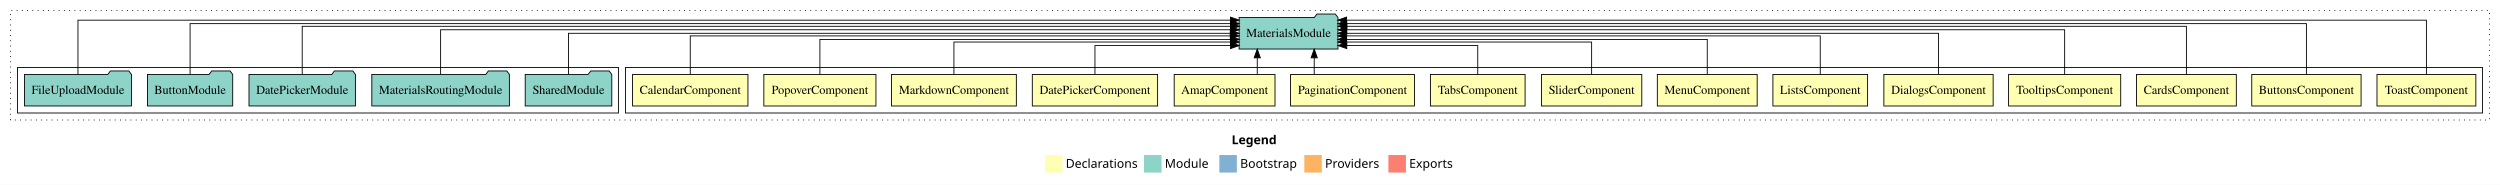
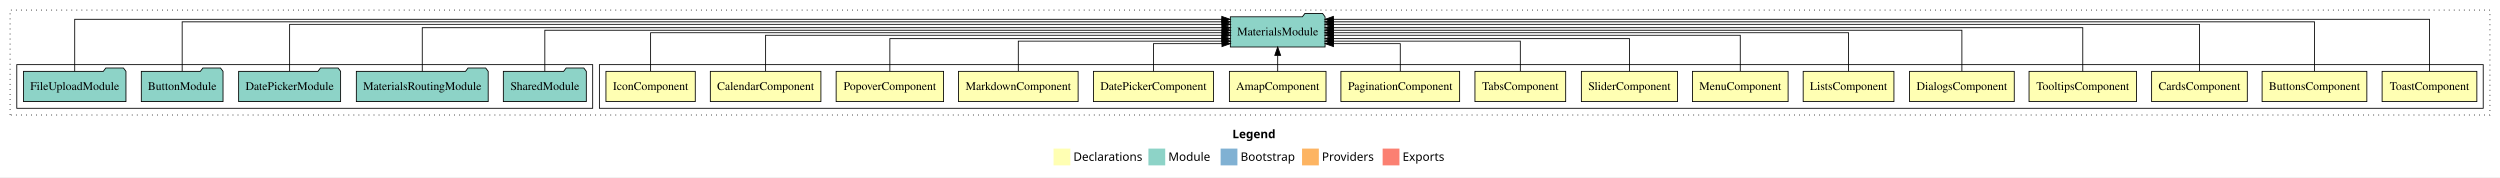
- <svg xmlns="http://www.w3.org/2000/svg" width="2854pt" height="211pt" viewBox="0.00 0.00 2854.00 211.00">
+ <svg xmlns="http://www.w3.org/2000/svg" width="2978pt" height="211pt" viewBox="0.00 0.00 2978.00 211.00">
  <g id="graph0" class="graph" transform="scale(1 1) rotate(0) translate(4 207)">
-     <polygon fill="#ffffff" stroke="transparent" points="-4,4 -4,-207 2850,-207 2850,4 -4,4" />
-     <text text-anchor="start" x="1402.009" y="-42.4" font-family="sans-serif" font-weight="bold" font-size="14.00" fill="#000000">Legend</text>
-     <polygon fill="#ffffb3" stroke="transparent" points="1189,-10 1189,-30 1209,-30 1209,-10 1189,-10" />
-     <text text-anchor="start" x="1212.629" y="-15.4" font-family="sans-serif" font-size="14.00" fill="#000000">  Declarations</text>
-     <polygon fill="#8dd3c7" stroke="transparent" points="1302,-10 1302,-30 1322,-30 1322,-10 1302,-10" />
-     <text text-anchor="start" x="1325.725" y="-15.4" font-family="sans-serif" font-size="14.00" fill="#000000">  Module</text>
-     <polygon fill="#80b1d3" stroke="transparent" points="1388,-10 1388,-30 1408,-30 1408,-10 1388,-10" />
-     <text text-anchor="start" x="1411.781" y="-15.4" font-family="sans-serif" font-size="14.00" fill="#000000">  Bootstrap</text>
-     <polygon fill="#fdb462" stroke="transparent" points="1485,-10 1485,-30 1505,-30 1505,-10 1485,-10" />
-     <text text-anchor="start" x="1508.673" y="-15.4" font-family="sans-serif" font-size="14.00" fill="#000000">  Providers</text>
-     <polygon fill="#fb8072" stroke="transparent" points="1581,-10 1581,-30 1601,-30 1601,-10 1581,-10" />
-     <text text-anchor="start" x="1604.726" y="-15.4" font-family="sans-serif" font-size="14.00" fill="#000000">  Exports</text>
+     <polygon fill="#ffffff" stroke="transparent" points="-4,4 -4,-207 2974,-207 2974,4 -4,4" />
+     <text text-anchor="start" x="1464.009" y="-42.4" font-family="sans-serif" font-weight="bold" font-size="14.00" fill="#000000">Legend</text>
+     <polygon fill="#ffffb3" stroke="transparent" points="1251,-10 1251,-30 1271,-30 1271,-10 1251,-10" />
+     <text text-anchor="start" x="1274.629" y="-15.4" font-family="sans-serif" font-size="14.00" fill="#000000">  Declarations</text>
+     <polygon fill="#8dd3c7" stroke="transparent" points="1364,-10 1364,-30 1384,-30 1384,-10 1364,-10" />
+     <text text-anchor="start" x="1387.725" y="-15.4" font-family="sans-serif" font-size="14.00" fill="#000000">  Module</text>
+     <polygon fill="#80b1d3" stroke="transparent" points="1450,-10 1450,-30 1470,-30 1470,-10 1450,-10" />
+     <text text-anchor="start" x="1473.781" y="-15.4" font-family="sans-serif" font-size="14.00" fill="#000000">  Bootstrap</text>
+     <polygon fill="#fdb462" stroke="transparent" points="1547,-10 1547,-30 1567,-30 1567,-10 1547,-10" />
+     <text text-anchor="start" x="1570.673" y="-15.4" font-family="sans-serif" font-size="14.00" fill="#000000">  Providers</text>
+     <polygon fill="#fb8072" stroke="transparent" points="1643,-10 1643,-30 1663,-30 1663,-10 1643,-10" />
+     <text text-anchor="start" x="1666.726" y="-15.4" font-family="sans-serif" font-size="14.00" fill="#000000">  Exports</text>
    <g id="clust1" class="cluster">
-       <polygon fill="none" stroke="#000000" stroke-dasharray="1,5" points="8,-70 8,-195 2838,-195 2838,-70 8,-70" />
+       <polygon fill="none" stroke="#000000" stroke-dasharray="1,5" points="8,-70 8,-195 2962,-195 2962,-70 8,-70" />
    </g>
    <g id="clust2" class="cluster">
-       <polygon fill="none" stroke="#000000" points="710,-78 710,-130 2830,-130 2830,-78 710,-78" />
+       <polygon fill="none" stroke="#000000" points="710,-78 710,-130 2954,-130 2954,-78 710,-78" />
    </g>
-     <g id="clust18" class="cluster">
+     <g id="clust19" class="cluster">
      <polygon fill="none" stroke="#000000" points="16,-78 16,-130 702,-130 702,-78 16,-78" />
    </g>
    <g id="node1" class="node">
-       <polygon fill="#ffffb3" stroke="#000000" points="2822.436,-122 2709.564,-122 2709.564,-86 2822.436,-86 2822.436,-122" />
-       <text text-anchor="middle" x="2766" y="-99.8" font-family="Times,serif" font-size="14.00" fill="#000000">ToastComponent</text>
+       <polygon fill="#ffffb3" stroke="#000000" points="2946.436,-122 2833.564,-122 2833.564,-86 2946.436,-86 2946.436,-122" />
+       <text text-anchor="middle" x="2890" y="-99.8" font-family="Times,serif" font-size="14.00" fill="#000000">ToastComponent</text>
+     </g>
+     <g id="node17" class="node">
+       <polygon fill="#8dd3c7" stroke="#000000" points="1574.416,-187 1571.416,-191 1550.416,-191 1547.416,-187 1461.584,-187 1461.584,-151 1574.416,-151 1574.416,-187" />
+       <text text-anchor="middle" x="1518" y="-164.8" font-family="Times,serif" font-size="14.00" fill="#000000">MaterialsModule</text>
+     </g>
+     <g id="edge1" class="edge">
+       <path fill="none" stroke="#000000" d="M2890,-122.153C2890,-145.757 2890,-184 2890,-184 2890,-184 1584.342,-184 1584.342,-184" />
+       <polygon fill="#000000" stroke="#000000" points="1584.342,-180.5 1574.342,-184 1584.342,-187.5 1584.342,-180.5" />
+     </g>
+     <g id="node2" class="node">
+       <polygon fill="#ffffb3" stroke="#000000" points="2815.395,-122 2690.605,-122 2690.605,-86 2815.395,-86 2815.395,-122" />
+       <text text-anchor="middle" x="2753" y="-99.8" font-family="Times,serif" font-size="14.00" fill="#000000">ButtonsComponent</text>
+     </g>
+     <g id="edge2" class="edge">
+       <path fill="none" stroke="#000000" d="M2753,-122.248C2753,-145.018 2753,-181 2753,-181 2753,-181 1584.275,-181 1584.275,-181" />
+       <polygon fill="#000000" stroke="#000000" points="1584.275,-177.5 1574.275,-181 1584.274,-184.5 1584.275,-177.5" />
+     </g>
+     <g id="node3" class="node">
+       <polygon fill="#ffffb3" stroke="#000000" points="2672.989,-122 2559.011,-122 2559.011,-86 2672.989,-86 2672.989,-122" />
+       <text text-anchor="middle" x="2616" y="-99.8" font-family="Times,serif" font-size="14.00" fill="#000000">CardsComponent</text>
+     </g>
+     <g id="edge3" class="edge">
+       <path fill="none" stroke="#000000" d="M2616,-122.292C2616,-144.206 2616,-178 2616,-178 2616,-178 1584.34,-178 1584.34,-178" />
+       <polygon fill="#000000" stroke="#000000" points="1584.34,-174.5 1574.34,-178 1584.34,-181.5 1584.34,-174.5" />
+     </g>
+     <g id="node4" class="node">
+       <polygon fill="#ffffb3" stroke="#000000" points="2541.001,-122 2412.999,-122 2412.999,-86 2541.001,-86 2541.001,-122" />
+       <text text-anchor="middle" x="2477" y="-99.8" font-family="Times,serif" font-size="14.00" fill="#000000">TooltipsComponent</text>
+     </g>
+     <g id="edge4" class="edge">
+       <path fill="none" stroke="#000000" d="M2477,-122.027C2477,-142.767 2477,-174 2477,-174 2477,-174 1584.409,-174 1584.409,-174" />
+       <polygon fill="#000000" stroke="#000000" points="1584.41,-170.5 1574.409,-174 1584.409,-177.5 1584.41,-170.5" />
+     </g>
+     <g id="node5" class="node">
+       <polygon fill="#ffffb3" stroke="#000000" points="2395.38,-122 2270.62,-122 2270.62,-86 2395.38,-86 2395.38,-122" />
+       <text text-anchor="middle" x="2333" y="-99.8" font-family="Times,serif" font-size="14.00" fill="#000000">DialogsComponent</text>
+     </g>
+     <g id="edge5" class="edge">
+       <path fill="none" stroke="#000000" d="M2333,-122.308C2333,-142.145 2333,-171 2333,-171 2333,-171 1584.34,-171 1584.34,-171" />
+       <polygon fill="#000000" stroke="#000000" points="1584.34,-167.5 1574.34,-171 1584.34,-174.5 1584.34,-167.5" />
+     </g>
+     <g id="node6" class="node">
+       <polygon fill="#ffffb3" stroke="#000000" points="2252.056,-122 2143.944,-122 2143.944,-86 2252.056,-86 2252.056,-122" />
+       <text text-anchor="middle" x="2198" y="-99.8" font-family="Times,serif" font-size="14.00" fill="#000000">ListsComponent</text>
+     </g>
+     <g id="edge6" class="edge">
+       <path fill="none" stroke="#000000" d="M2198,-122.169C2198,-141.09 2198,-168 2198,-168 2198,-168 1584.226,-168 1584.226,-168" />
+       <polygon fill="#000000" stroke="#000000" points="1584.226,-164.5 1574.226,-168 1584.226,-171.5 1584.226,-164.5" />
+     </g>
+     <g id="node7" class="node">
+       <polygon fill="#ffffb3" stroke="#000000" points="2125.992,-122 2012.008,-122 2012.008,-86 2125.992,-86 2125.992,-122" />
+       <text text-anchor="middle" x="2069" y="-99.8" font-family="Times,serif" font-size="14.00" fill="#000000">MenuComponent</text>
+     </g>
+     <g id="edge7" class="edge">
+       <path fill="none" stroke="#000000" d="M2069,-122.302C2069,-140.27 2069,-165 2069,-165 2069,-165 1584.377,-165 1584.377,-165" />
+       <polygon fill="#000000" stroke="#000000" points="1584.377,-161.5 1574.377,-165 1584.377,-168.5 1584.377,-161.5" />
+     </g>
+     <g id="node8" class="node">
+       <polygon fill="#ffffb3" stroke="#000000" points="1994.272,-122 1879.728,-122 1879.728,-86 1994.272,-86 1994.272,-122" />
+       <text text-anchor="middle" x="1937" y="-99.8" font-family="Times,serif" font-size="14.00" fill="#000000">SliderComponent</text>
+     </g>
+     <g id="edge8" class="edge">
+       <path fill="none" stroke="#000000" d="M1937,-122.035C1937,-138.734 1937,-161 1937,-161 1937,-161 1584.508,-161 1584.508,-161" />
+       <polygon fill="#000000" stroke="#000000" points="1584.508,-157.5 1574.508,-161 1584.508,-164.5 1584.508,-157.5" />
+     </g>
+     <g id="node9" class="node">
+       <polygon fill="#ffffb3" stroke="#000000" points="1861.045,-122 1752.955,-122 1752.955,-86 1861.045,-86 1861.045,-122" />
+       <text text-anchor="middle" x="1807" y="-99.8" font-family="Times,serif" font-size="14.00" fill="#000000">TabsComponent</text>
+     </g>
+     <g id="edge9" class="edge">
+       <path fill="none" stroke="#000000" d="M1807,-122.282C1807,-137.948 1807,-158 1807,-158 1807,-158 1584.408,-158 1584.408,-158" />
+       <polygon fill="#000000" stroke="#000000" points="1584.408,-154.5 1574.408,-158 1584.408,-161.5 1584.408,-154.5" />
+     </g>
+     <g id="node10" class="node">
+       <polygon fill="#ffffb3" stroke="#000000" points="1734.716,-122 1593.284,-122 1593.284,-86 1734.716,-86 1734.716,-122" />
+       <text text-anchor="middle" x="1664" y="-99.8" font-family="Times,serif" font-size="14.00" fill="#000000">PaginationComponent</text>
+     </g>
+     <g id="edge10" class="edge">
+       <path fill="none" stroke="#000000" d="M1664,-122.124C1664,-136.783 1664,-155 1664,-155 1664,-155 1584.447,-155 1584.447,-155" />
+       <polygon fill="#000000" stroke="#000000" points="1584.447,-151.5 1574.447,-155 1584.447,-158.5 1584.447,-151.5" />
+     </g>
+     <g id="node11" class="node">
+       <polygon fill="#ffffb3" stroke="#000000" points="1575.545,-122 1460.455,-122 1460.455,-86 1575.545,-86 1575.545,-122" />
+       <text text-anchor="middle" x="1518" y="-99.8" font-family="Times,serif" font-size="14.00" fill="#000000">AmapComponent</text>
+     </g>
+     <g id="edge11" class="edge">
+       <path fill="none" stroke="#000000" d="M1518,-122.106C1518,-122.106 1518,-140.991 1518,-140.991" />
+       <polygon fill="#000000" stroke="#000000" points="1514.5,-140.991 1518,-150.991 1521.5,-140.991 1514.5,-140.991" />
+     </g>
+     <g id="node12" class="node">
+       <polygon fill="#ffffb3" stroke="#000000" points="1441.523,-122 1298.477,-122 1298.477,-86 1441.523,-86 1441.523,-122" />
+       <text text-anchor="middle" x="1370" y="-99.8" font-family="Times,serif" font-size="14.00" fill="#000000">DatePickerComponent</text>
+     </g>
+     <g id="edge12" class="edge">
+       <path fill="none" stroke="#000000" d="M1370,-122.124C1370,-136.783 1370,-155 1370,-155 1370,-155 1451.625,-155 1451.625,-155" />
+       <polygon fill="#000000" stroke="#000000" points="1451.625,-158.5 1461.625,-155 1451.625,-151.5 1451.625,-158.5" />
+     </g>
+     <g id="node13" class="node">
+       <polygon fill="#ffffb3" stroke="#000000" points="1280.259,-122 1137.741,-122 1137.741,-86 1280.259,-86 1280.259,-122" />
+       <text text-anchor="middle" x="1209" y="-99.8" font-family="Times,serif" font-size="14.00" fill="#000000">MarkdownComponent</text>
+     </g>
+     <g id="edge13" class="edge">
+       <path fill="none" stroke="#000000" d="M1209,-122.282C1209,-137.948 1209,-158 1209,-158 1209,-158 1451.684,-158 1451.684,-158" />
+       <polygon fill="#000000" stroke="#000000" points="1451.684,-161.5 1461.684,-158 1451.684,-154.5 1451.684,-161.5" />
+     </g>
+     <g id="node14" class="node">
+       <polygon fill="#ffffb3" stroke="#000000" points="1119.99,-122 992.01,-122 992.01,-86 1119.99,-86 1119.99,-122" />
+       <text text-anchor="middle" x="1056" y="-99.8" font-family="Times,serif" font-size="14.00" fill="#000000">PopoverComponent</text>
+     </g>
+     <g id="edge14" class="edge">
+       <path fill="none" stroke="#000000" d="M1056,-122.035C1056,-138.734 1056,-161 1056,-161 1056,-161 1451.35,-161 1451.35,-161" />
+       <polygon fill="#000000" stroke="#000000" points="1451.35,-164.5 1461.35,-161 1451.35,-157.5 1451.35,-164.5" />
+     </g>
+     <g id="node15" class="node">
+       <polygon fill="#ffffb3" stroke="#000000" points="973.864,-122 842.136,-122 842.136,-86 973.864,-86 973.864,-122" />
+       <text text-anchor="middle" x="908" y="-99.8" font-family="Times,serif" font-size="14.00" fill="#000000">CalendarComponent</text>
+     </g>
+     <g id="edge15" class="edge">
+       <path fill="none" stroke="#000000" d="M908,-122.302C908,-140.27 908,-165 908,-165 908,-165 1451.706,-165 1451.706,-165" />
+       <polygon fill="#000000" stroke="#000000" points="1451.706,-168.5 1461.706,-165 1451.706,-161.5 1451.706,-168.5" />
    </g>
    <g id="node16" class="node">
-       <polygon fill="#8dd3c7" stroke="#000000" points="1523.416,-187 1520.416,-191 1499.416,-191 1496.416,-187 1410.584,-187 1410.584,-151 1523.416,-151 1523.416,-187" />
-       <text text-anchor="middle" x="1467" y="-164.8" font-family="Times,serif" font-size="14.00" fill="#000000">MaterialsModule</text>
+       <polygon fill="#ffffb3" stroke="#000000" points="824.208,-122 717.792,-122 717.792,-86 824.208,-86 824.208,-122" />
+       <text text-anchor="middle" x="771" y="-99.8" font-family="Times,serif" font-size="14.00" fill="#000000">IconComponent</text>
    </g>
-     <g id="edge1" class="edge">
-       <path fill="none" stroke="#000000" d="M2766,-122.153C2766,-145.757 2766,-184 2766,-184 2766,-184 1533.233,-184 1533.233,-184" />
-       <polygon fill="#000000" stroke="#000000" points="1533.233,-180.5 1523.233,-184 1533.233,-187.5 1533.233,-180.5" />
+     <g id="edge16" class="edge">
+       <path fill="none" stroke="#000000" d="M771,-122.169C771,-141.09 771,-168 771,-168 771,-168 1451.547,-168 1451.547,-168" />
+       <polygon fill="#000000" stroke="#000000" points="1451.547,-171.5 1461.547,-168 1451.547,-164.5 1451.547,-171.5" />
    </g>
-     <g id="node2" class="node">
-       <polygon fill="#ffffb3" stroke="#000000" points="2691.395,-122 2566.605,-122 2566.605,-86 2691.395,-86 2691.395,-122" />
-       <text text-anchor="middle" x="2629" y="-99.8" font-family="Times,serif" font-size="14.00" fill="#000000">ButtonsComponent</text>
-     </g>
-     <g id="edge2" class="edge">
-       <path fill="none" stroke="#000000" d="M2629,-122.011C2629,-144.485 2629,-180 2629,-180 2629,-180 1533.438,-180 1533.438,-180" />
-       <polygon fill="#000000" stroke="#000000" points="1533.438,-176.5 1523.438,-180 1533.438,-183.5 1533.438,-176.5" />
-     </g>
-     <g id="node3" class="node">
-       <polygon fill="#ffffb3" stroke="#000000" points="2548.989,-122 2435.011,-122 2435.011,-86 2548.989,-86 2548.989,-122" />
-       <text text-anchor="middle" x="2492" y="-99.8" font-family="Times,serif" font-size="14.00" fill="#000000">CardsComponent</text>
-     </g>
-     <g id="edge3" class="edge">
-       <path fill="none" stroke="#000000" d="M2492,-122.045C2492,-143.662 2492,-177 2492,-177 2492,-177 1533.569,-177 1533.569,-177" />
-       <polygon fill="#000000" stroke="#000000" points="1533.569,-173.5 1523.569,-177 1533.568,-180.5 1533.569,-173.5" />
-     </g>
-     <g id="node4" class="node">
-       <polygon fill="#ffffb3" stroke="#000000" points="2417.001,-122 2288.999,-122 2288.999,-86 2417.001,-86 2417.001,-122" />
-       <text text-anchor="middle" x="2353" y="-99.8" font-family="Times,serif" font-size="14.00" fill="#000000">TooltipsComponent</text>
-     </g>
-     <g id="edge4" class="edge">
-       <path fill="none" stroke="#000000" d="M2353,-122.129C2353,-142.572 2353,-173 2353,-173 2353,-173 1533.433,-173 1533.433,-173" />
-       <polygon fill="#000000" stroke="#000000" points="1533.433,-169.5 1523.433,-173 1533.433,-176.5 1533.433,-169.5" />
-     </g>
-     <g id="node5" class="node">
-       <polygon fill="#ffffb3" stroke="#000000" points="2271.38,-122 2146.62,-122 2146.62,-86 2271.38,-86 2271.38,-122" />
-       <text text-anchor="middle" x="2209" y="-99.8" font-family="Times,serif" font-size="14.00" fill="#000000">DialogsComponent</text>
-     </g>
-     <g id="edge5" class="edge">
-       <path fill="none" stroke="#000000" d="M2209,-122.106C2209,-141.339 2209,-169 2209,-169 2209,-169 1533.38,-169 1533.38,-169" />
-       <polygon fill="#000000" stroke="#000000" points="1533.38,-165.5 1523.38,-169 1533.38,-172.5 1533.38,-165.5" />
-     </g>
-     <g id="node6" class="node">
-       <polygon fill="#ffffb3" stroke="#000000" points="2128.056,-122 2019.944,-122 2019.944,-86 2128.056,-86 2128.056,-122" />
-       <text text-anchor="middle" x="2074" y="-99.8" font-family="Times,serif" font-size="14.00" fill="#000000">ListsComponent</text>
-     </g>
-     <g id="edge6" class="edge">
-       <path fill="none" stroke="#000000" d="M2074,-122.267C2074,-140.555 2074,-166 2074,-166 2074,-166 1533.288,-166 1533.288,-166" />
-       <polygon fill="#000000" stroke="#000000" points="1533.288,-162.5 1523.288,-166 1533.288,-169.5 1533.288,-162.5" />
-     </g>
-     <g id="node7" class="node">
-       <polygon fill="#ffffb3" stroke="#000000" points="2001.992,-122 1888.008,-122 1888.008,-86 2001.992,-86 2001.992,-122" />
-       <text text-anchor="middle" x="1945" y="-99.8" font-family="Times,serif" font-size="14.00" fill="#000000">MenuComponent</text>
-     </g>
-     <g id="edge7" class="edge">
-       <path fill="none" stroke="#000000" d="M1945,-122.034C1945,-139.06 1945,-162 1945,-162 1945,-162 1533.238,-162 1533.238,-162" />
-       <polygon fill="#000000" stroke="#000000" points="1533.238,-158.5 1523.238,-162 1533.238,-165.5 1533.238,-158.5" />
-     </g>
-     <g id="node8" class="node">
-       <polygon fill="#ffffb3" stroke="#000000" points="1870.272,-122 1755.728,-122 1755.728,-86 1870.272,-86 1870.272,-122" />
-       <text text-anchor="middle" x="1813" y="-99.8" font-family="Times,serif" font-size="14.00" fill="#000000">SliderComponent</text>
-     </g>
-     <g id="edge8" class="edge">
-       <path fill="none" stroke="#000000" d="M1813,-122.009C1813,-138.049 1813,-159 1813,-159 1813,-159 1533.361,-159 1533.361,-159" />
-       <polygon fill="#000000" stroke="#000000" points="1533.361,-155.5 1523.361,-159 1533.361,-162.5 1533.361,-155.5" />
-     </g>
-     <g id="node9" class="node">
-       <polygon fill="#ffffb3" stroke="#000000" points="1737.045,-122 1628.955,-122 1628.955,-86 1737.045,-86 1737.045,-122" />
-       <text text-anchor="middle" x="1683" y="-99.8" font-family="Times,serif" font-size="14.00" fill="#000000">TabsComponent</text>
-     </g>
-     <g id="edge9" class="edge">
-       <path fill="none" stroke="#000000" d="M1683,-122.124C1683,-136.783 1683,-155 1683,-155 1683,-155 1533.469,-155 1533.469,-155" />
-       <polygon fill="#000000" stroke="#000000" points="1533.469,-151.5 1523.469,-155 1533.469,-158.5 1533.469,-151.5" />
-     </g>
-     <g id="node10" class="node">
-       <polygon fill="#ffffb3" stroke="#000000" points="1610.716,-122 1469.284,-122 1469.284,-86 1610.716,-86 1610.716,-122" />
-       <text text-anchor="middle" x="1540" y="-99.8" font-family="Times,serif" font-size="14.00" fill="#000000">PaginationComponent</text>
-     </g>
-     <g id="edge10" class="edge">
-       <path fill="none" stroke="#000000" d="M1496.3,-122.106C1496.3,-122.106 1496.3,-140.991 1496.3,-140.991" />
-       <polygon fill="#000000" stroke="#000000" points="1492.8,-140.991 1496.3,-150.991 1499.8,-140.991 1492.8,-140.991" />
-     </g>
-     <g id="node11" class="node">
-       <polygon fill="#ffffb3" stroke="#000000" points="1451.545,-122 1336.455,-122 1336.455,-86 1451.545,-86 1451.545,-122" />
-       <text text-anchor="middle" x="1394" y="-99.8" font-family="Times,serif" font-size="14.00" fill="#000000">AmapComponent</text>
-     </g>
-     <g id="edge11" class="edge">
-       <path fill="none" stroke="#000000" d="M1431.282,-122.106C1431.282,-122.106 1431.282,-140.991 1431.282,-140.991" />
-       <polygon fill="#000000" stroke="#000000" points="1427.782,-140.991 1431.282,-150.991 1434.782,-140.991 1427.782,-140.991" />
-     </g>
-     <g id="node12" class="node">
-       <polygon fill="#ffffb3" stroke="#000000" points="1317.523,-122 1174.477,-122 1174.477,-86 1317.523,-86 1317.523,-122" />
-       <text text-anchor="middle" x="1246" y="-99.8" font-family="Times,serif" font-size="14.00" fill="#000000">DatePickerComponent</text>
-     </g>
-     <g id="edge12" class="edge">
-       <path fill="none" stroke="#000000" d="M1246,-122.124C1246,-136.783 1246,-155 1246,-155 1246,-155 1400.66,-155 1400.66,-155" />
-       <polygon fill="#000000" stroke="#000000" points="1400.661,-158.5 1410.66,-155 1400.66,-151.5 1400.661,-158.5" />
-     </g>
-     <g id="node13" class="node">
-       <polygon fill="#ffffb3" stroke="#000000" points="1156.259,-122 1013.741,-122 1013.741,-86 1156.259,-86 1156.259,-122" />
-       <text text-anchor="middle" x="1085" y="-99.8" font-family="Times,serif" font-size="14.00" fill="#000000">MarkdownComponent</text>
-     </g>
-     <g id="edge13" class="edge">
-       <path fill="none" stroke="#000000" d="M1085,-122.009C1085,-138.049 1085,-159 1085,-159 1085,-159 1400.635,-159 1400.635,-159" />
-       <polygon fill="#000000" stroke="#000000" points="1400.635,-162.5 1410.635,-159 1400.634,-155.5 1400.635,-162.5" />
-     </g>
-     <g id="node14" class="node">
-       <polygon fill="#ffffb3" stroke="#000000" points="995.99,-122 868.01,-122 868.01,-86 995.99,-86 995.99,-122" />
-       <text text-anchor="middle" x="932" y="-99.8" font-family="Times,serif" font-size="14.00" fill="#000000">PopoverComponent</text>
-     </g>
-     <g id="edge14" class="edge">
-       <path fill="none" stroke="#000000" d="M932,-122.034C932,-139.06 932,-162 932,-162 932,-162 1400.757,-162 1400.757,-162" />
-       <polygon fill="#000000" stroke="#000000" points="1400.757,-165.5 1410.757,-162 1400.757,-158.5 1400.757,-165.5" />
-     </g>
-     <g id="node15" class="node">
-       <polygon fill="#ffffb3" stroke="#000000" points="849.864,-122 718.136,-122 718.136,-86 849.864,-86 849.864,-122" />
-       <text text-anchor="middle" x="784" y="-99.8" font-family="Times,serif" font-size="14.00" fill="#000000">CalendarComponent</text>
-     </g>
-     <g id="edge15" class="edge">
-       <path fill="none" stroke="#000000" d="M784,-122.267C784,-140.555 784,-166 784,-166 784,-166 1400.526,-166 1400.526,-166" />
-       <polygon fill="#000000" stroke="#000000" points="1400.526,-169.5 1410.526,-166 1400.526,-162.5 1400.526,-169.5" />
-     </g>
-     <g id="node17" class="node">
+     <g id="node18" class="node">
      <polygon fill="#8dd3c7" stroke="#000000" points="694.423,-122 691.423,-126 670.423,-126 667.423,-122 595.577,-122 595.577,-86 694.423,-86 694.423,-122" />
      <text text-anchor="middle" x="645" y="-99.8" font-family="Times,serif" font-size="14.00" fill="#000000">SharedModule</text>
    </g>
-     <g id="edge16" class="edge">
-       <path fill="none" stroke="#000000" d="M645,-122.106C645,-141.339 645,-169 645,-169 645,-169 1400.501,-169 1400.501,-169" />
-       <polygon fill="#000000" stroke="#000000" points="1400.501,-172.5 1410.501,-169 1400.501,-165.5 1400.501,-172.5" />
+     <g id="edge17" class="edge">
+       <path fill="none" stroke="#000000" d="M645,-122.308C645,-142.145 645,-171 645,-171 645,-171 1451.728,-171 1451.728,-171" />
+       <polygon fill="#000000" stroke="#000000" points="1451.728,-174.5 1461.728,-171 1451.728,-167.5 1451.728,-174.5" />
    </g>
-     <g id="node18" class="node">
+     <g id="node19" class="node">
      <polygon fill="#8dd3c7" stroke="#000000" points="577.534,-122 574.534,-126 553.534,-126 550.534,-122 420.466,-122 420.466,-86 577.534,-86 577.534,-122" />
      <text text-anchor="middle" x="499" y="-99.8" font-family="Times,serif" font-size="14.00" fill="#000000">MaterialsRoutingModule</text>
    </g>
-     <g id="edge17" class="edge">
-       <path fill="none" stroke="#000000" d="M499,-122.129C499,-142.572 499,-173 499,-173 499,-173 1400.772,-173 1400.772,-173" />
-       <polygon fill="#000000" stroke="#000000" points="1400.772,-176.5 1410.772,-173 1400.772,-169.5 1400.772,-176.5" />
+     <g id="edge18" class="edge">
+       <path fill="none" stroke="#000000" d="M499,-122.027C499,-142.767 499,-174 499,-174 499,-174 1451.763,-174 1451.763,-174" />
+       <polygon fill="#000000" stroke="#000000" points="1451.763,-177.5 1461.763,-174 1451.763,-170.5 1451.763,-177.5" />
    </g>
-     <g id="node19" class="node">
+     <g id="node20" class="node">
      <polygon fill="#8dd3c7" stroke="#000000" points="401.74,-122 398.74,-126 377.74,-126 374.74,-122 280.26,-122 280.26,-86 401.74,-86 401.74,-122" />
      <text text-anchor="middle" x="341" y="-99.8" font-family="Times,serif" font-size="14.00" fill="#000000">DatePickerModule</text>
    </g>
-     <g id="edge18" class="edge">
-       <path fill="none" stroke="#000000" d="M341,-122.045C341,-143.662 341,-177 341,-177 341,-177 1400.776,-177 1400.776,-177" />
-       <polygon fill="#000000" stroke="#000000" points="1400.776,-180.5 1410.776,-177 1400.776,-173.5 1400.776,-180.5" />
+     <g id="edge19" class="edge">
+       <path fill="none" stroke="#000000" d="M341,-122.292C341,-144.206 341,-178 341,-178 341,-178 1451.627,-178 1451.627,-178" />
+       <polygon fill="#000000" stroke="#000000" points="1451.627,-181.5 1461.627,-178 1451.627,-174.5 1451.627,-181.5" />
    </g>
-     <g id="node20" class="node">
+     <g id="node21" class="node">
      <polygon fill="#8dd3c7" stroke="#000000" points="261.668,-122 258.668,-126 237.668,-126 234.668,-122 164.332,-122 164.332,-86 261.668,-86 261.668,-122" />
      <text text-anchor="middle" x="213" y="-99.8" font-family="Times,serif" font-size="14.00" fill="#000000">ButtonModule</text>
    </g>
-     <g id="edge19" class="edge">
-       <path fill="none" stroke="#000000" d="M213,-122.011C213,-144.485 213,-180 213,-180 213,-180 1400.682,-180 1400.682,-180" />
-       <polygon fill="#000000" stroke="#000000" points="1400.682,-183.5 1410.682,-180 1400.682,-176.5 1400.682,-183.5" />
+     <g id="edge20" class="edge">
+       <path fill="none" stroke="#000000" d="M213,-122.248C213,-145.018 213,-181 213,-181 213,-181 1451.507,-181 1451.507,-181" />
+       <polygon fill="#000000" stroke="#000000" points="1451.507,-184.5 1461.507,-181 1451.507,-177.5 1451.507,-184.5" />
    </g>
-     <g id="node21" class="node">
+     <g id="node22" class="node">
      <polygon fill="#8dd3c7" stroke="#000000" points="146.041,-122 143.041,-126 122.041,-126 119.041,-122 23.959,-122 23.959,-86 146.041,-86 146.041,-122" />
      <text text-anchor="middle" x="85" y="-99.8" font-family="Times,serif" font-size="14.00" fill="#000000">FileUploadModule</text>
    </g>
-     <g id="edge20" class="edge">
-       <path fill="none" stroke="#000000" d="M85,-122.153C85,-145.757 85,-184 85,-184 85,-184 1400.681,-184 1400.681,-184" />
-       <polygon fill="#000000" stroke="#000000" points="1400.681,-187.5 1410.681,-184 1400.681,-180.5 1400.681,-187.5" />
+     <g id="edge21" class="edge">
+       <path fill="none" stroke="#000000" d="M85,-122.153C85,-145.757 85,-184 85,-184 85,-184 1451.383,-184 1451.383,-184" />
+       <polygon fill="#000000" stroke="#000000" points="1451.383,-187.5 1461.383,-184 1451.383,-180.5 1451.383,-187.5" />
    </g>
  </g>
</svg>
